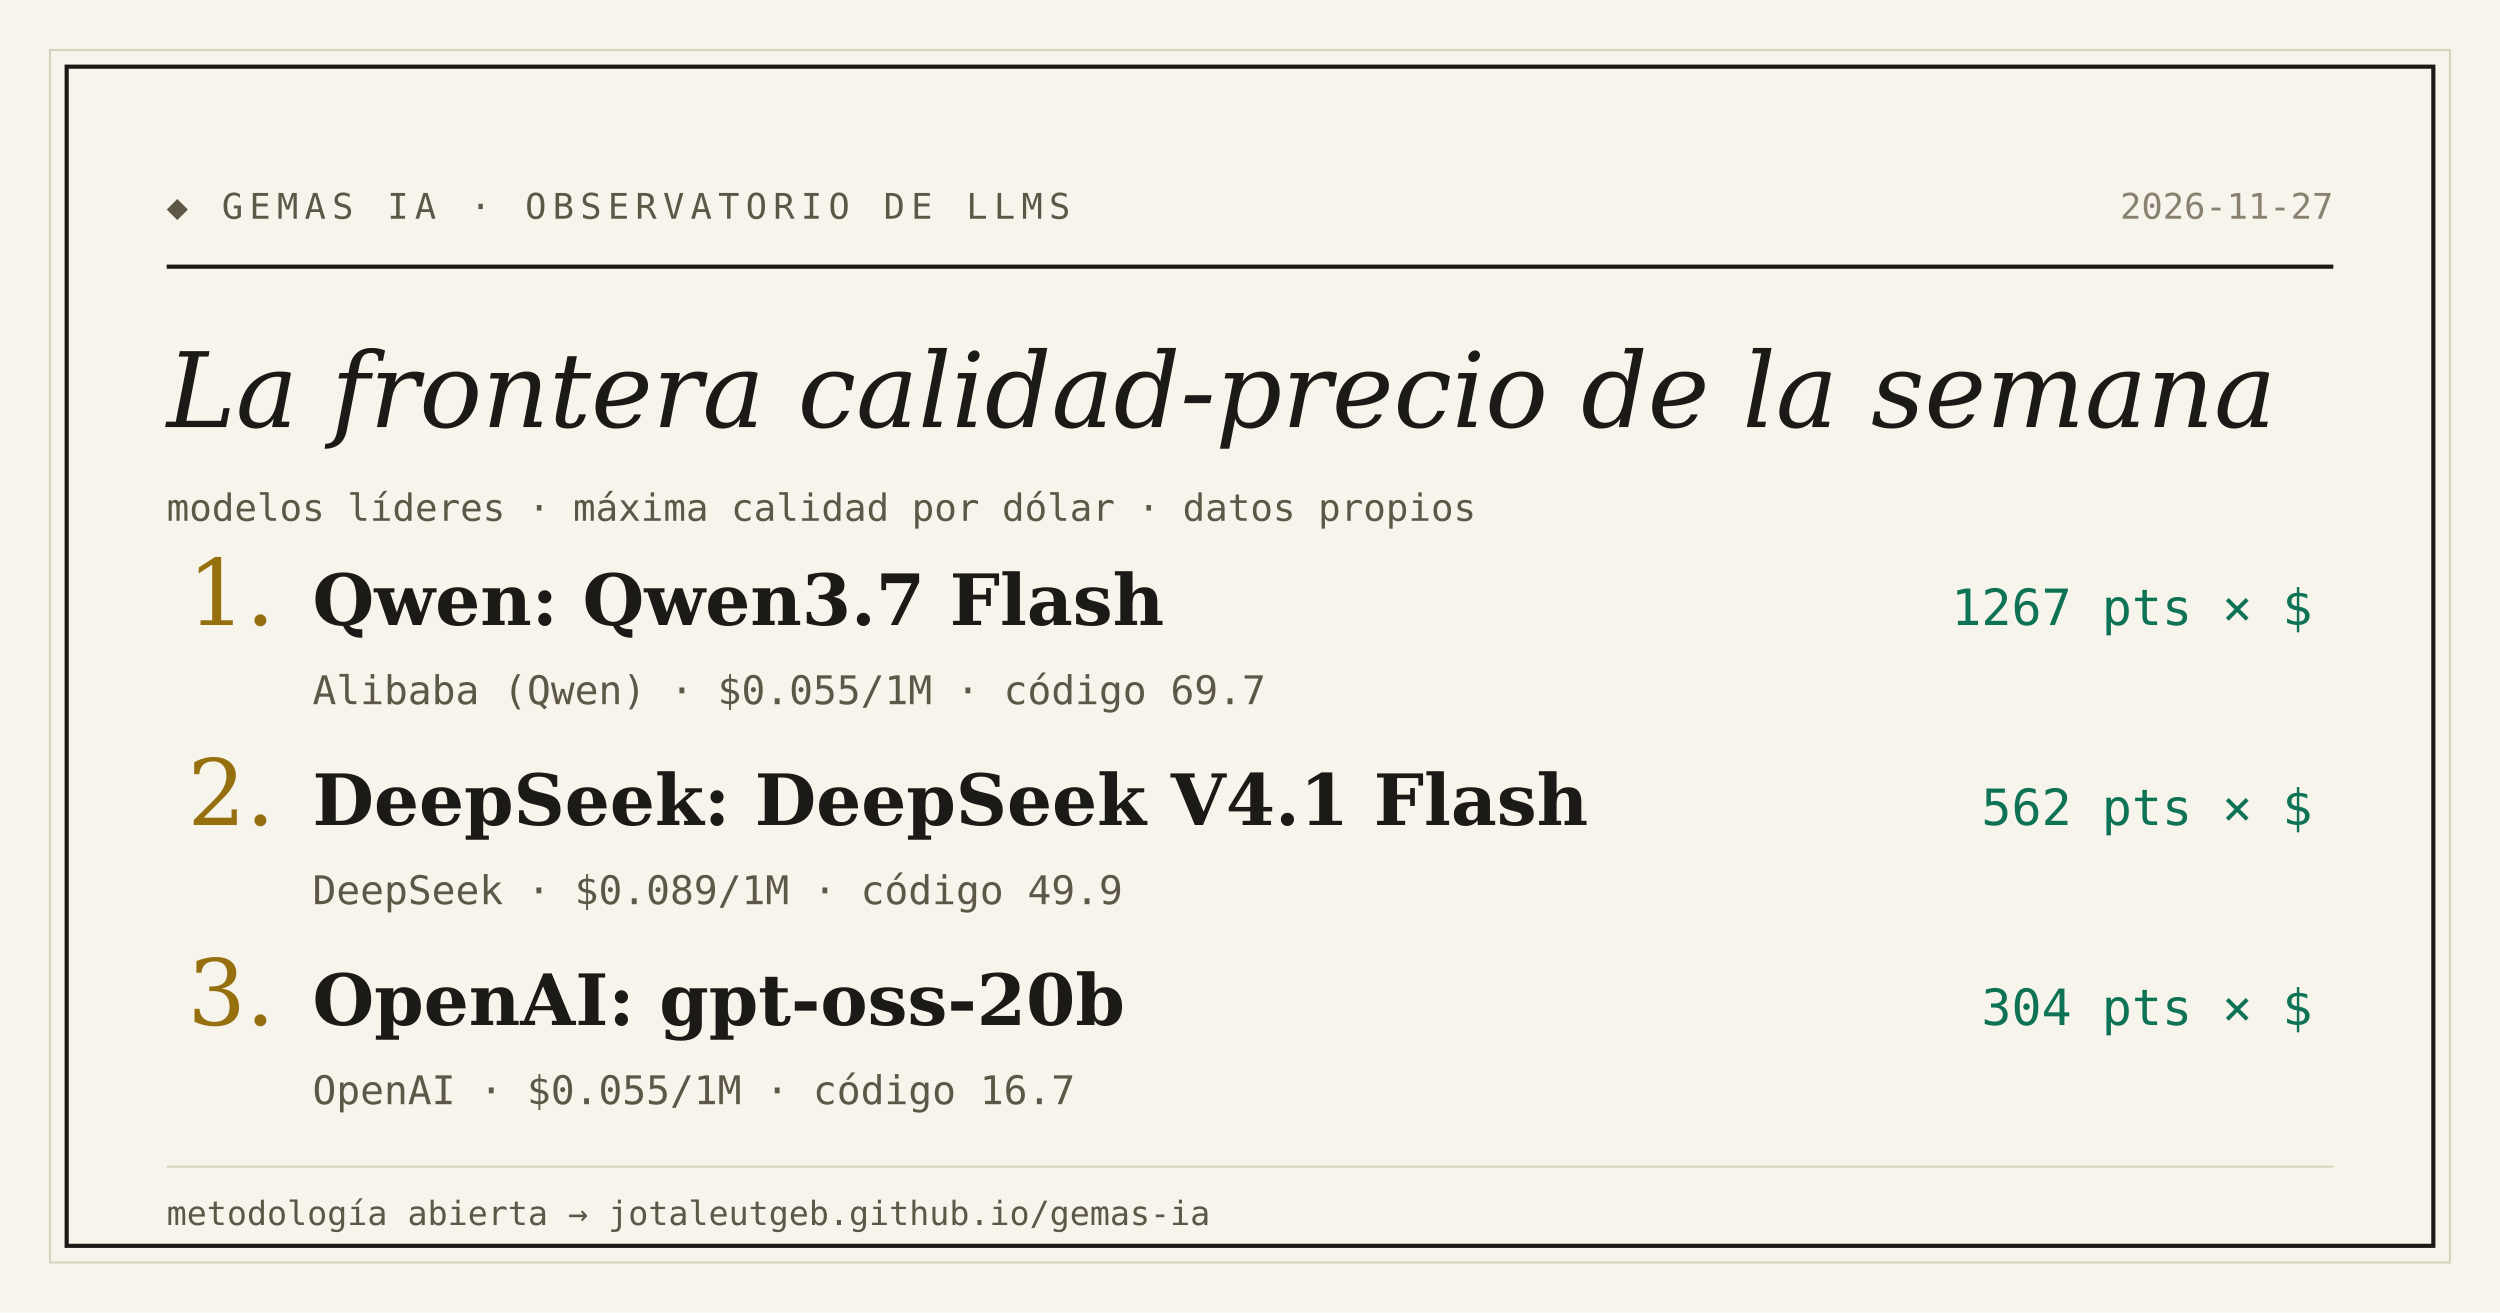
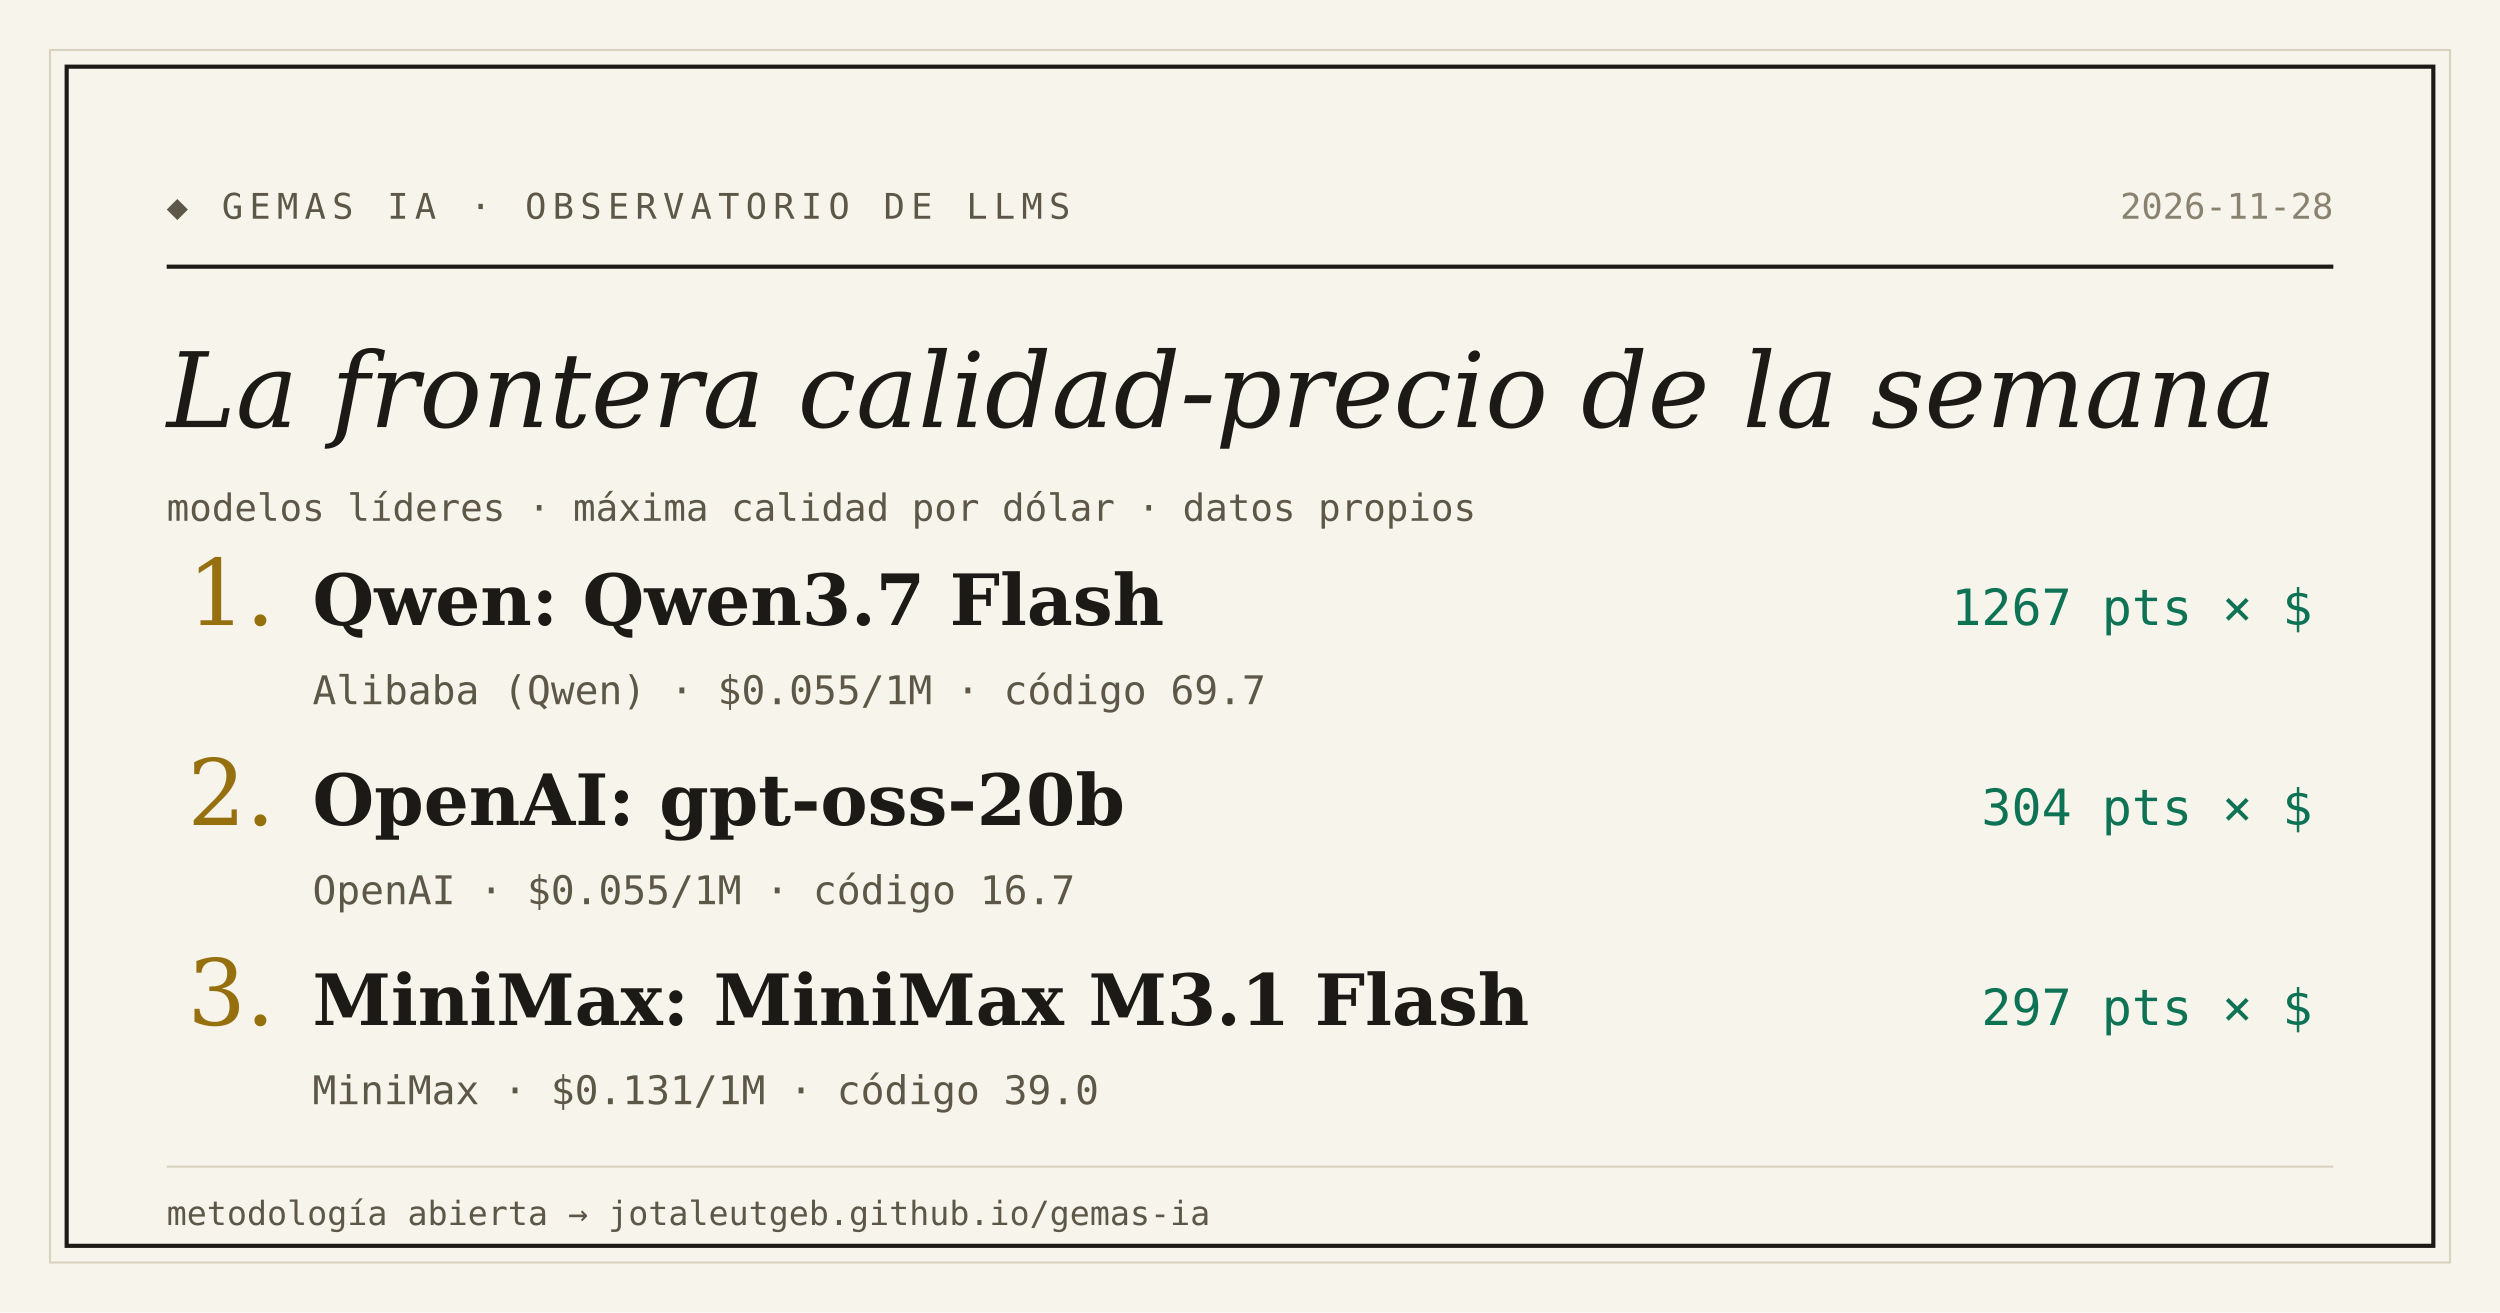
<svg xmlns="http://www.w3.org/2000/svg" width="1200" height="630" viewBox="0 0 1200 630">
  <rect width="1200" height="630" fill="#f7f4ec" />
  <rect x="24" y="24" width="1152" height="582" fill="none" stroke="#d9d2bf" stroke-width="1" />
  <rect x="32" y="32" width="1136" height="566" fill="none" stroke="#1c1a16" stroke-width="2" />
  <text x="80" y="105" font-family="'DejaVu Sans Mono', Consolas, monospace" font-size="17" letter-spacing="3" fill="#5d5748">◆ GEMAS IA · OBSERVATORIO DE LLMS</text>
-   <text x="1120" y="105" text-anchor="end" font-family="'DejaVu Sans Mono', Consolas, monospace" font-size="17" fill="#8a8271">2026-11-27</text>
+   <text x="1120" y="105" text-anchor="end" font-family="'DejaVu Sans Mono', Consolas, monospace" font-size="17" fill="#8a8271">2026-11-28</text>
  <line x1="80" y1="128" x2="1120" y2="128" stroke="#1c1a16" stroke-width="2" />
  <text x="80" y="205" font-family="Georgia, 'DejaVu Serif', serif" font-size="50" font-style="italic" fill="#1c1a16">La frontera calidad-precio de la semana</text>
  <text x="80" y="250" font-family="'DejaVu Sans Mono', Consolas, monospace" font-size="18" fill="#5d5748">modelos líderes · máxima calidad por dólar · datos propios</text>
  <text x="90" y="300" font-family="Georgia, 'DejaVu Serif', serif" font-size="44" fill="#96700f">1.</text>
  <text x="150" y="300" font-family="Georgia, 'DejaVu Serif', serif" font-size="34" font-weight="bold" fill="#1c1a16">Qwen: Qwen3.7 Flash</text>
  <text x="1110" y="300" text-anchor="end" font-family="'DejaVu Sans Mono', Consolas, monospace" font-size="24" fill="#0e7255">1267 pts × $</text>
  <text x="150" y="338" font-family="'DejaVu Sans Mono', Consolas, monospace" font-size="19" fill="#5d5748">Alibaba (Qwen) · $0.055/1M · código 69.7</text>
  <text x="90" y="396" font-family="Georgia, 'DejaVu Serif', serif" font-size="44" fill="#96700f">2.</text>
-   <text x="150" y="396" font-family="Georgia, 'DejaVu Serif', serif" font-size="34" font-weight="bold" fill="#1c1a16">DeepSeek: DeepSeek V4.1 Flash</text>
-   <text x="1110" y="396" text-anchor="end" font-family="'DejaVu Sans Mono', Consolas, monospace" font-size="24" fill="#0e7255">562 pts × $</text>
-   <text x="150" y="434" font-family="'DejaVu Sans Mono', Consolas, monospace" font-size="19" fill="#5d5748">DeepSeek · $0.089/1M · código 49.9</text>
+   <text x="150" y="396" font-family="Georgia, 'DejaVu Serif', serif" font-size="34" font-weight="bold" fill="#1c1a16">OpenAI: gpt-oss-20b</text>
+   <text x="1110" y="396" text-anchor="end" font-family="'DejaVu Sans Mono', Consolas, monospace" font-size="24" fill="#0e7255">304 pts × $</text>
+   <text x="150" y="434" font-family="'DejaVu Sans Mono', Consolas, monospace" font-size="19" fill="#5d5748">OpenAI · $0.055/1M · código 16.7</text>
  <text x="90" y="492" font-family="Georgia, 'DejaVu Serif', serif" font-size="44" fill="#96700f">3.</text>
-   <text x="150" y="492" font-family="Georgia, 'DejaVu Serif', serif" font-size="34" font-weight="bold" fill="#1c1a16">OpenAI: gpt-oss-20b</text>
-   <text x="1110" y="492" text-anchor="end" font-family="'DejaVu Sans Mono', Consolas, monospace" font-size="24" fill="#0e7255">304 pts × $</text>
-   <text x="150" y="530" font-family="'DejaVu Sans Mono', Consolas, monospace" font-size="19" fill="#5d5748">OpenAI · $0.055/1M · código 16.7</text>
+   <text x="150" y="492" font-family="Georgia, 'DejaVu Serif', serif" font-size="34" font-weight="bold" fill="#1c1a16">MiniMax: MiniMax M3.1 Flash</text>
+   <text x="1110" y="492" text-anchor="end" font-family="'DejaVu Sans Mono', Consolas, monospace" font-size="24" fill="#0e7255">297 pts × $</text>
+   <text x="150" y="530" font-family="'DejaVu Sans Mono', Consolas, monospace" font-size="19" fill="#5d5748">MiniMax · $0.131/1M · código 39.0</text>
  <line x1="80" y1="560" x2="1120" y2="560" stroke="#d9d2bf" stroke-width="1" />
  <text x="80" y="588" font-family="'DejaVu Sans Mono', Consolas, monospace" font-size="16" fill="#5d5748">metodología abierta → jotaleutgeb.github.io/gemas-ia</text>
</svg>
